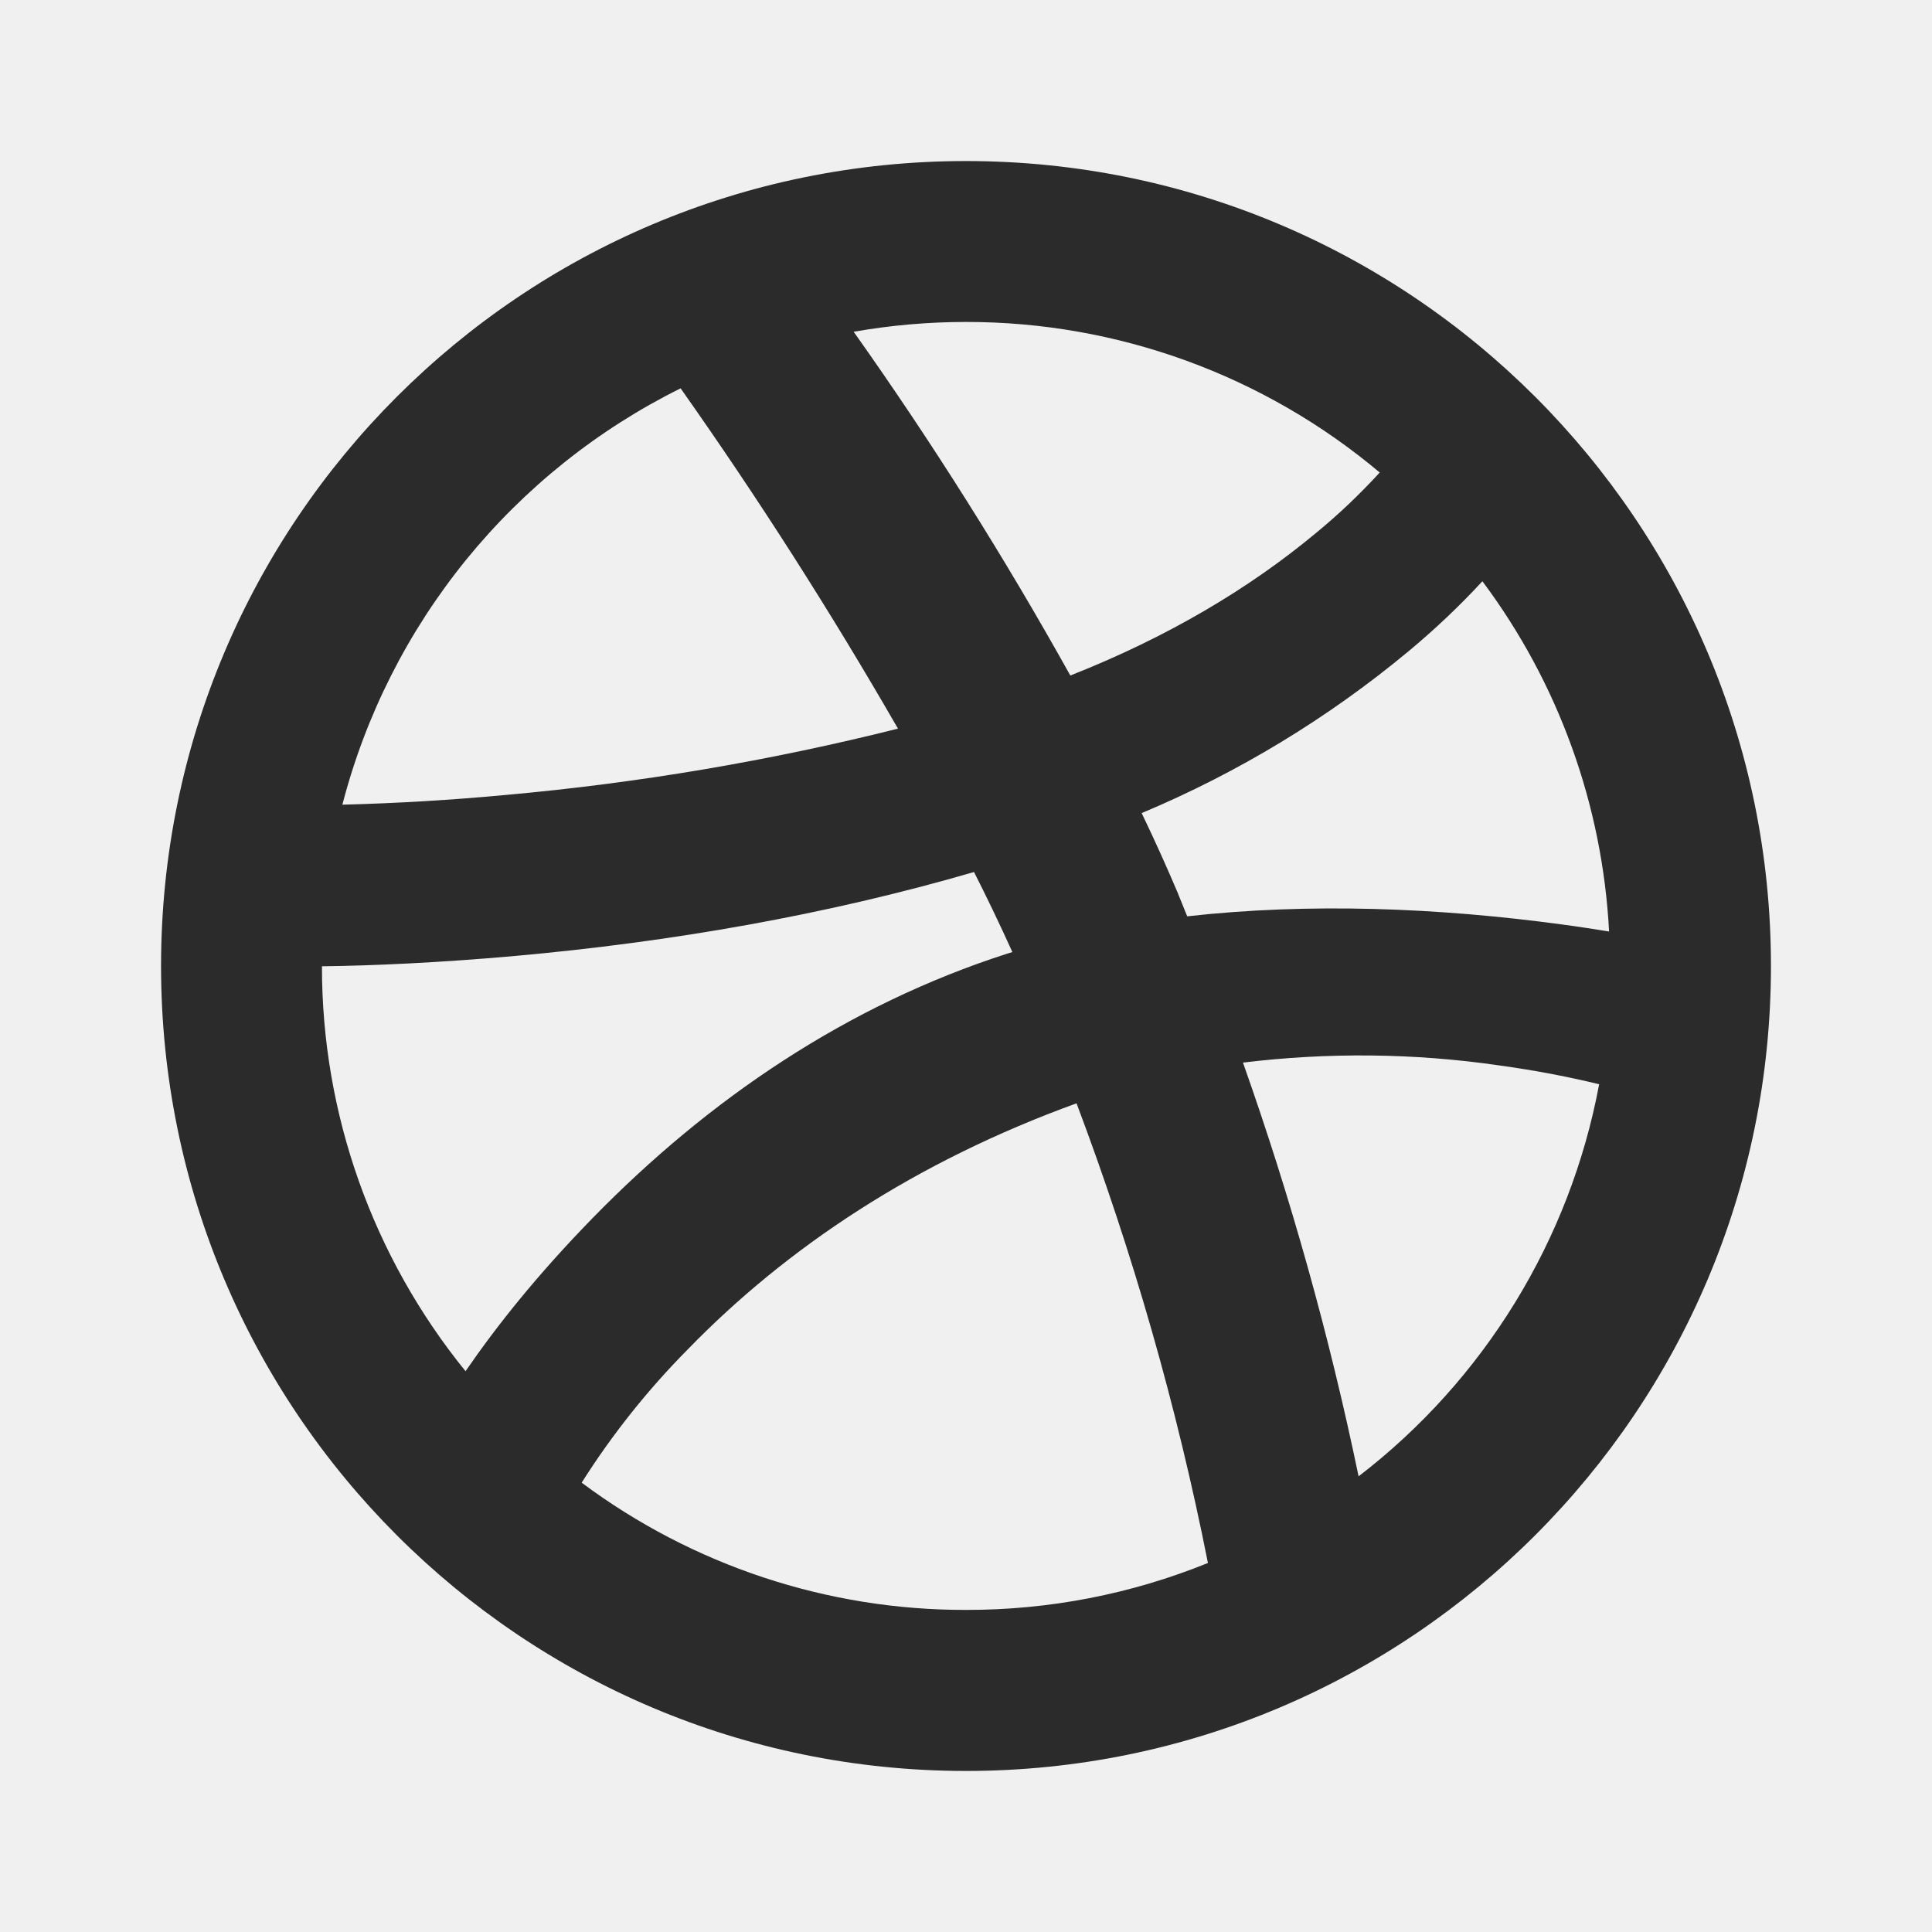
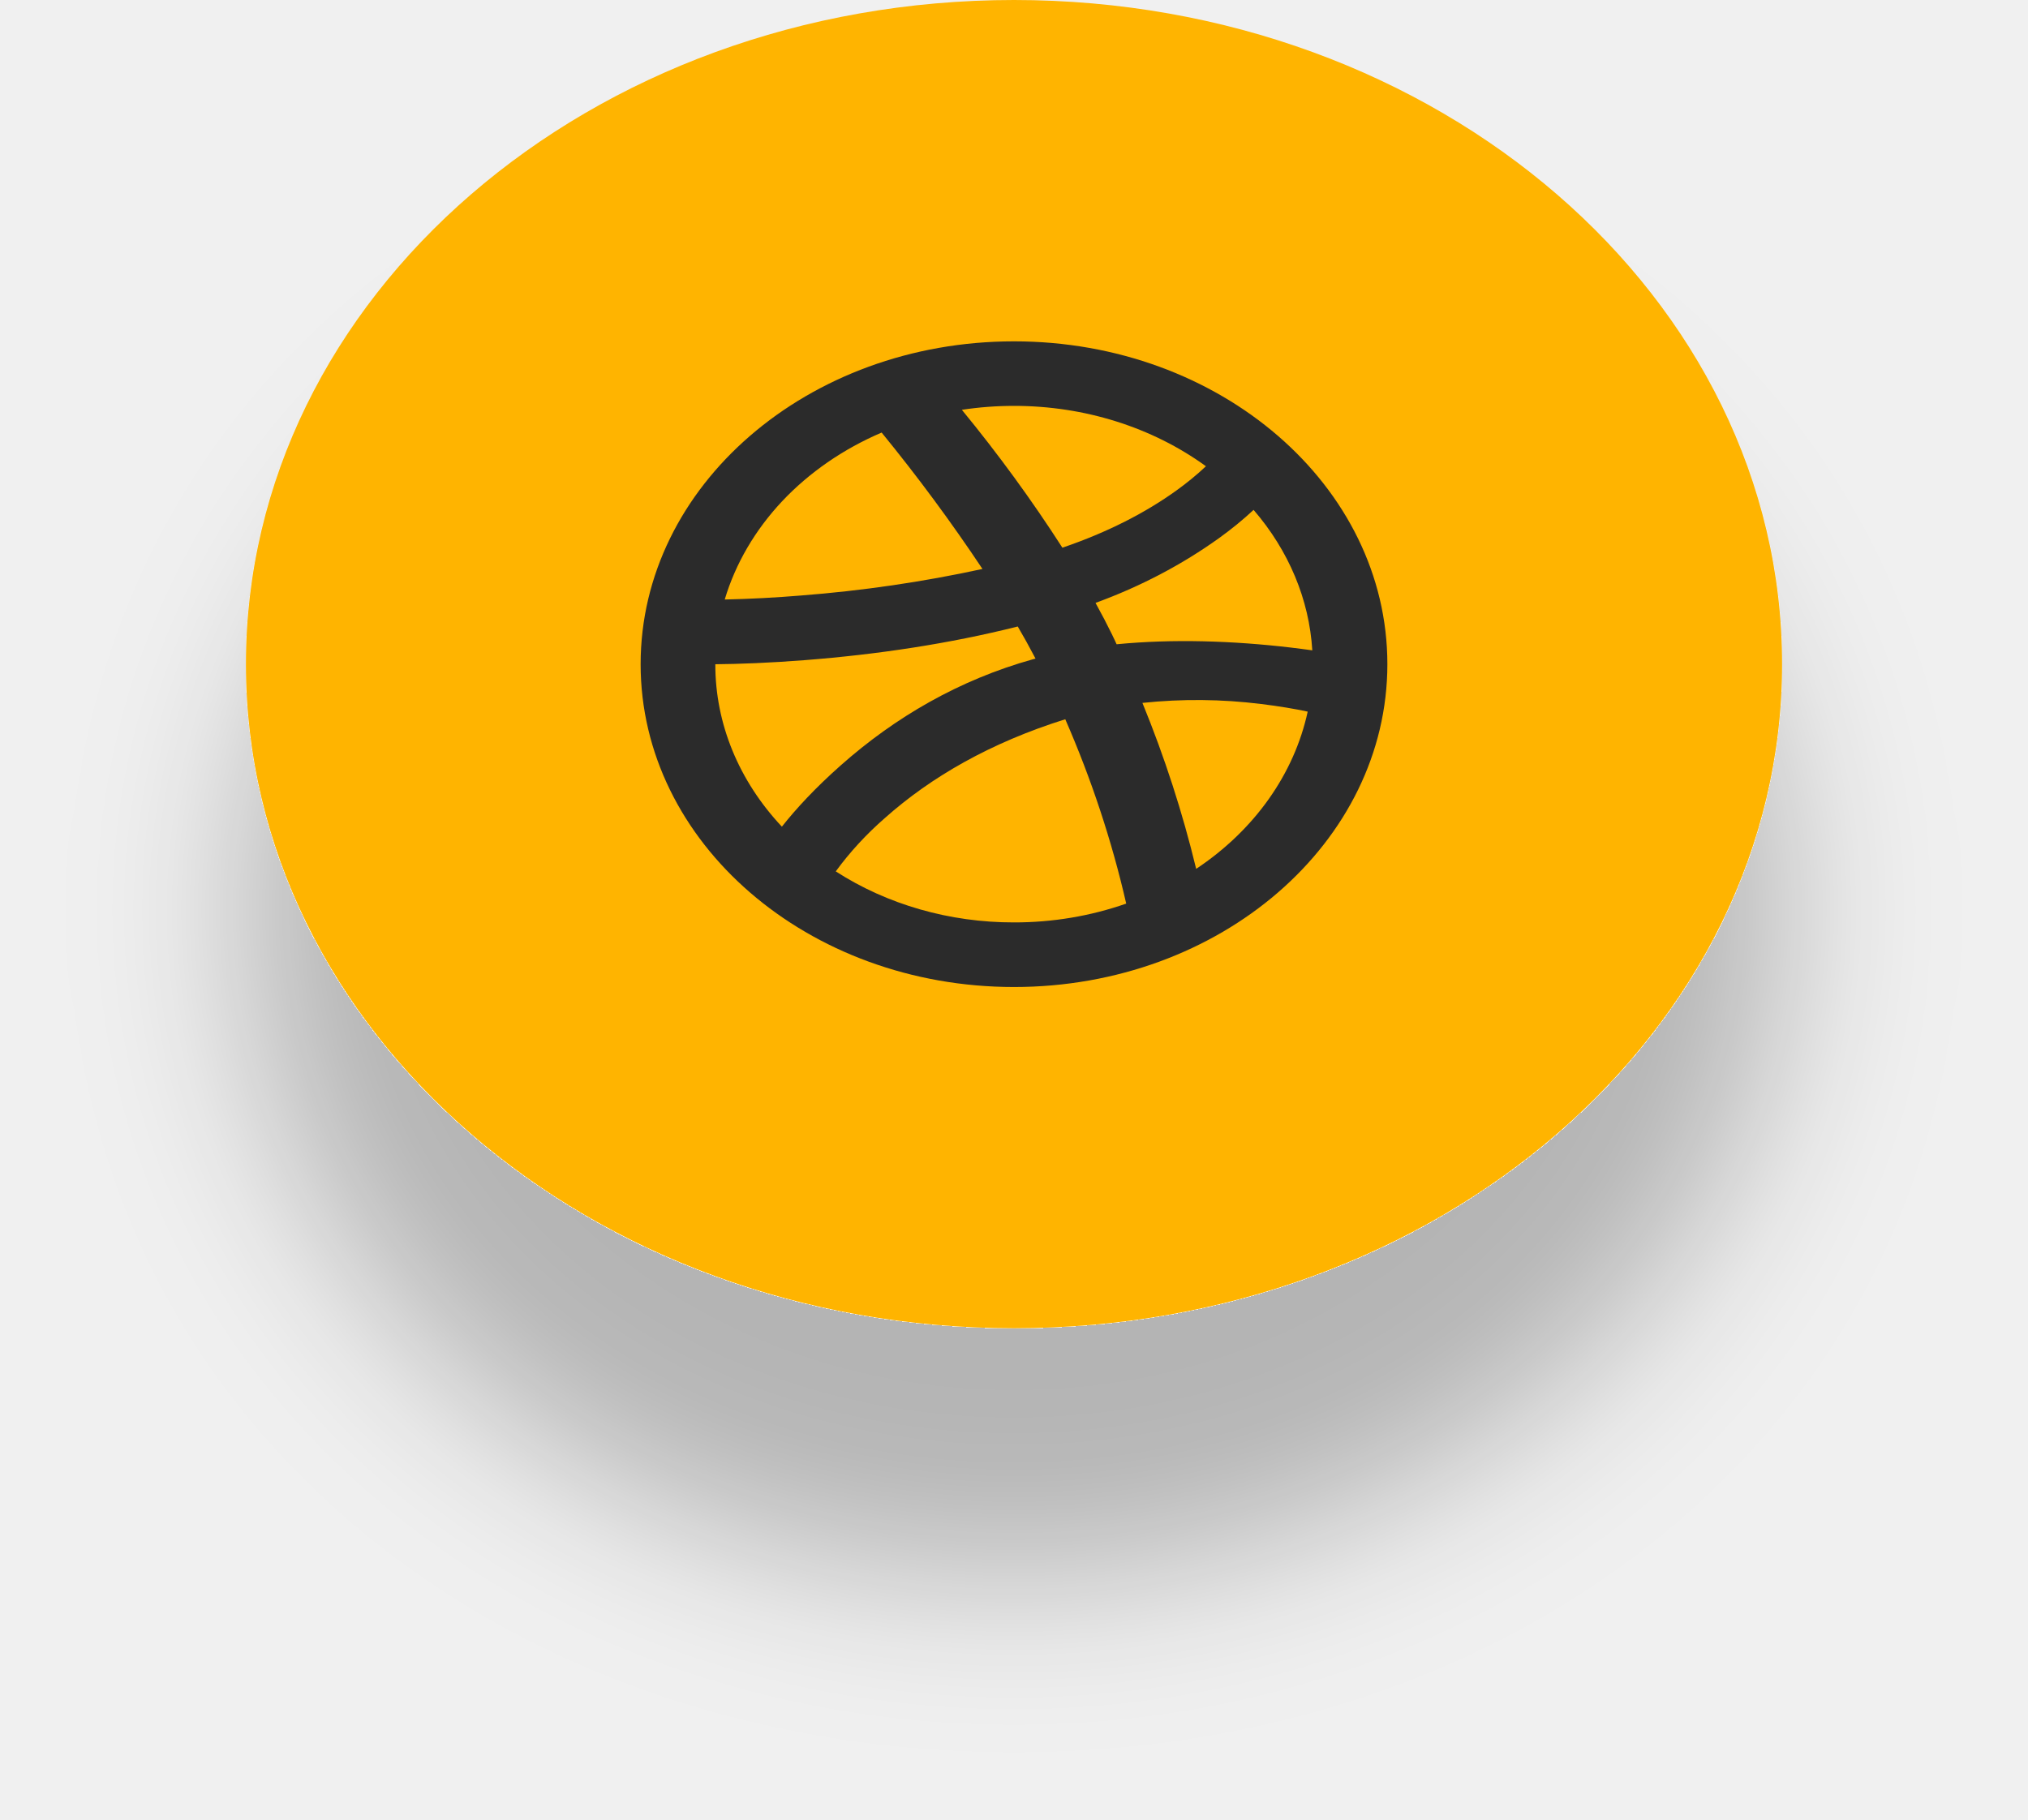
- <svg xmlns="http://www.w3.org/2000/svg" width="14" height="14" viewBox="0 0 14 14" fill="none">
-   <g clip-path="url(#clip0_2_478)">
-     <path d="M11.66 6.75C11.612 5.832 11.293 4.949 10.742 4.212C10.575 4.393 10.396 4.562 10.206 4.72C9.623 5.204 8.972 5.599 8.273 5.892C8.371 6.096 8.46 6.294 8.539 6.481V6.482C8.561 6.535 8.582 6.587 8.603 6.64C9.486 6.541 10.417 6.577 11.319 6.699C11.44 6.715 11.553 6.733 11.66 6.75ZM6.186 2.404C6.754 3.205 7.278 4.037 7.756 4.895C8.469 4.614 9.059 4.259 9.534 3.864C9.699 3.729 9.854 3.581 9.998 3.424C9.159 2.718 8.097 2.332 7 2.333C6.727 2.333 6.454 2.357 6.186 2.404V2.404ZM2.481 5.831C2.878 5.821 3.275 5.797 3.671 5.76C4.627 5.674 5.575 5.514 6.507 5.28C6.02 4.434 5.495 3.612 4.932 2.814C4.331 3.112 3.801 3.536 3.378 4.056C2.955 4.577 2.649 5.182 2.481 5.831ZM3.373 9.937C3.6 9.606 3.897 9.234 4.292 8.829C5.14 7.96 6.141 7.283 7.3 6.91L7.336 6.899C7.24 6.687 7.149 6.498 7.058 6.319C5.987 6.631 4.859 6.826 3.735 6.927C3.187 6.976 2.695 6.998 2.333 7.002C2.332 8.071 2.7 9.107 3.374 9.937H3.373ZM8.753 11.325C8.528 10.191 8.209 9.077 7.801 7.995C6.633 8.419 5.702 9.039 4.983 9.779C4.693 10.072 4.435 10.396 4.215 10.744C5.019 11.344 5.996 11.668 7 11.666C7.601 11.667 8.196 11.552 8.753 11.326V11.325ZM9.845 10.698C10.756 9.998 11.377 8.986 11.588 7.857C11.389 7.808 11.138 7.758 10.861 7.72C10.247 7.631 9.623 7.625 9.007 7.7C9.354 8.68 9.634 9.681 9.845 10.699V10.698ZM7 12.833C3.778 12.833 1.167 10.222 1.167 7C1.167 3.778 3.778 1.167 7 1.167C10.222 1.167 12.833 3.778 12.833 7C12.833 10.222 10.222 12.833 7 12.833Z" fill="#2B2B2B" />
-   </g>
+ <svg xmlns="http://www.w3.org/2000/svg" width="32.986" height="29.608" viewBox="0 0 32.986 29.608" fill="none">
  <defs>
-     <clipPath id="clip0_2_478">
-       <rect width="14" height="14" fill="white" />
+     <filter id="filter_2_476_dd" x="0" y="0" width="32.986" height="29.608" filterUnits="userSpaceOnUse" color-interpolation-filters="sRGB">
+       <feFlood flood-opacity="0" result="BackgroundImageFix" />
+       <feColorMatrix in="SourceAlpha" type="matrix" values="0 0 0 0 0 0 0 0 0 0 0 0 0 0 0 0 0 0 127 0" result="hardAlpha" />
+       <feOffset dx="0" dy="4" />
+       <feGaussianBlur stdDeviation="1.333" />
+       <feComposite in2="hardAlpha" operator="out" k2="-1" k3="1" />
+       <feColorMatrix type="matrix" values="0 0 0 0 0 0 0 0 0 0 0 0 0 0 0 0 0 0 0.25 0" />
+       <feBlend mode="normal" in2="BackgroundImageFix" result="effect_dropShadow_1" />
+       <feBlend mode="normal" in="SourceGraphic" in2="effect_dropShadow_1" result="shape" />
+     </filter>
+     <clipPath id="clip2_6906">
+       <rect id="Icons-dribbble" width="14.575" height="12.605" transform="translate(9.205566 4.502441)" fill="white" fill-opacity="0" />
    </clipPath>
  </defs>
+   <g filter="url(#filter_2_476_dd)">
+     <ellipse id="Ellipse 9" cx="16.493" cy="10.804" rx="12.493" ry="10.804" fill="#FFB400" fill-opacity="1" />
+     <rect id="Icons-dribbble" width="14.575" height="12.605" transform="translate(9.205566 4.502441)" fill="#FFFFFF" fill-opacity="0" />
+     <rect id="Icons-dribbble" width="14.575" height="12.605" transform="translate(9.205566 4.502441)" fill="#FFFFFF" fill-opacity="0" />
+     <rect id="Icons-dribbble" width="14.575" height="12.605" transform="translate(9.205566 4.502441)" fill="#FFFFFF" fill-opacity="0" />
+     <g clip-path="url(#clip2_6906)">
+       <path id="Vector" d="M21.345 10.58C21.295 9.753 20.962 8.958 20.39 8.295C20.215 8.458 20.028 8.61 19.831 8.752C19.224 9.188 18.546 9.543 17.819 9.808C17.92 9.991 18.013 10.169 18.095 10.337L18.095 10.339C18.118 10.386 18.141 10.433 18.162 10.481C19.081 10.392 20.051 10.424 20.99 10.534C21.115 10.548 21.233 10.565 21.345 10.58ZM15.645 6.667C16.237 7.388 16.783 8.137 17.28 8.91C18.023 8.657 18.637 8.337 19.131 7.982C19.303 7.859 19.464 7.727 19.615 7.585C18.741 6.95 17.635 6.602 16.493 6.603C16.209 6.603 15.925 6.624 15.645 6.667L15.645 6.667ZM11.788 9.753C12.202 9.744 12.615 9.722 13.027 9.688C14.023 9.611 15.01 9.467 15.98 9.256C15.473 8.495 14.926 7.754 14.34 7.037C13.714 7.305 13.163 7.686 12.722 8.154C12.282 8.623 11.963 9.168 11.788 9.753ZM12.717 13.449C12.953 13.151 13.263 12.816 13.674 12.452C14.557 11.669 15.599 11.06 16.805 10.724L16.843 10.714C16.743 10.523 16.648 10.352 16.554 10.192C15.438 10.473 14.264 10.648 13.094 10.739C12.523 10.784 12.011 10.803 11.635 10.806C11.633 11.769 12.016 12.702 12.718 13.449L12.717 13.449ZM18.318 14.699C18.084 13.678 17.752 12.675 17.327 11.701C16.111 12.082 15.142 12.641 14.394 13.307C14.091 13.571 13.823 13.862 13.594 14.176C14.431 14.716 15.448 15.008 16.493 15.006C17.119 15.007 17.738 14.903 18.318 14.7L18.318 14.699ZM19.456 14.135C20.404 13.504 21.049 12.594 21.27 11.577C21.063 11.532 20.801 11.488 20.513 11.453C19.873 11.373 19.224 11.367 18.582 11.435C18.943 12.317 19.235 13.219 19.456 14.135L19.456 14.135ZM16.493 16.057C13.139 16.057 10.42 13.706 10.42 10.805C10.42 7.904 13.139 5.553 16.493 5.553C19.847 5.553 22.566 7.904 22.566 10.805C22.566 13.706 19.847 16.057 16.493 16.057Z" fill="#2B2B2B" fill-opacity="1" fill-rule="nonzero" />
+     </g>
+   </g>
</svg>
